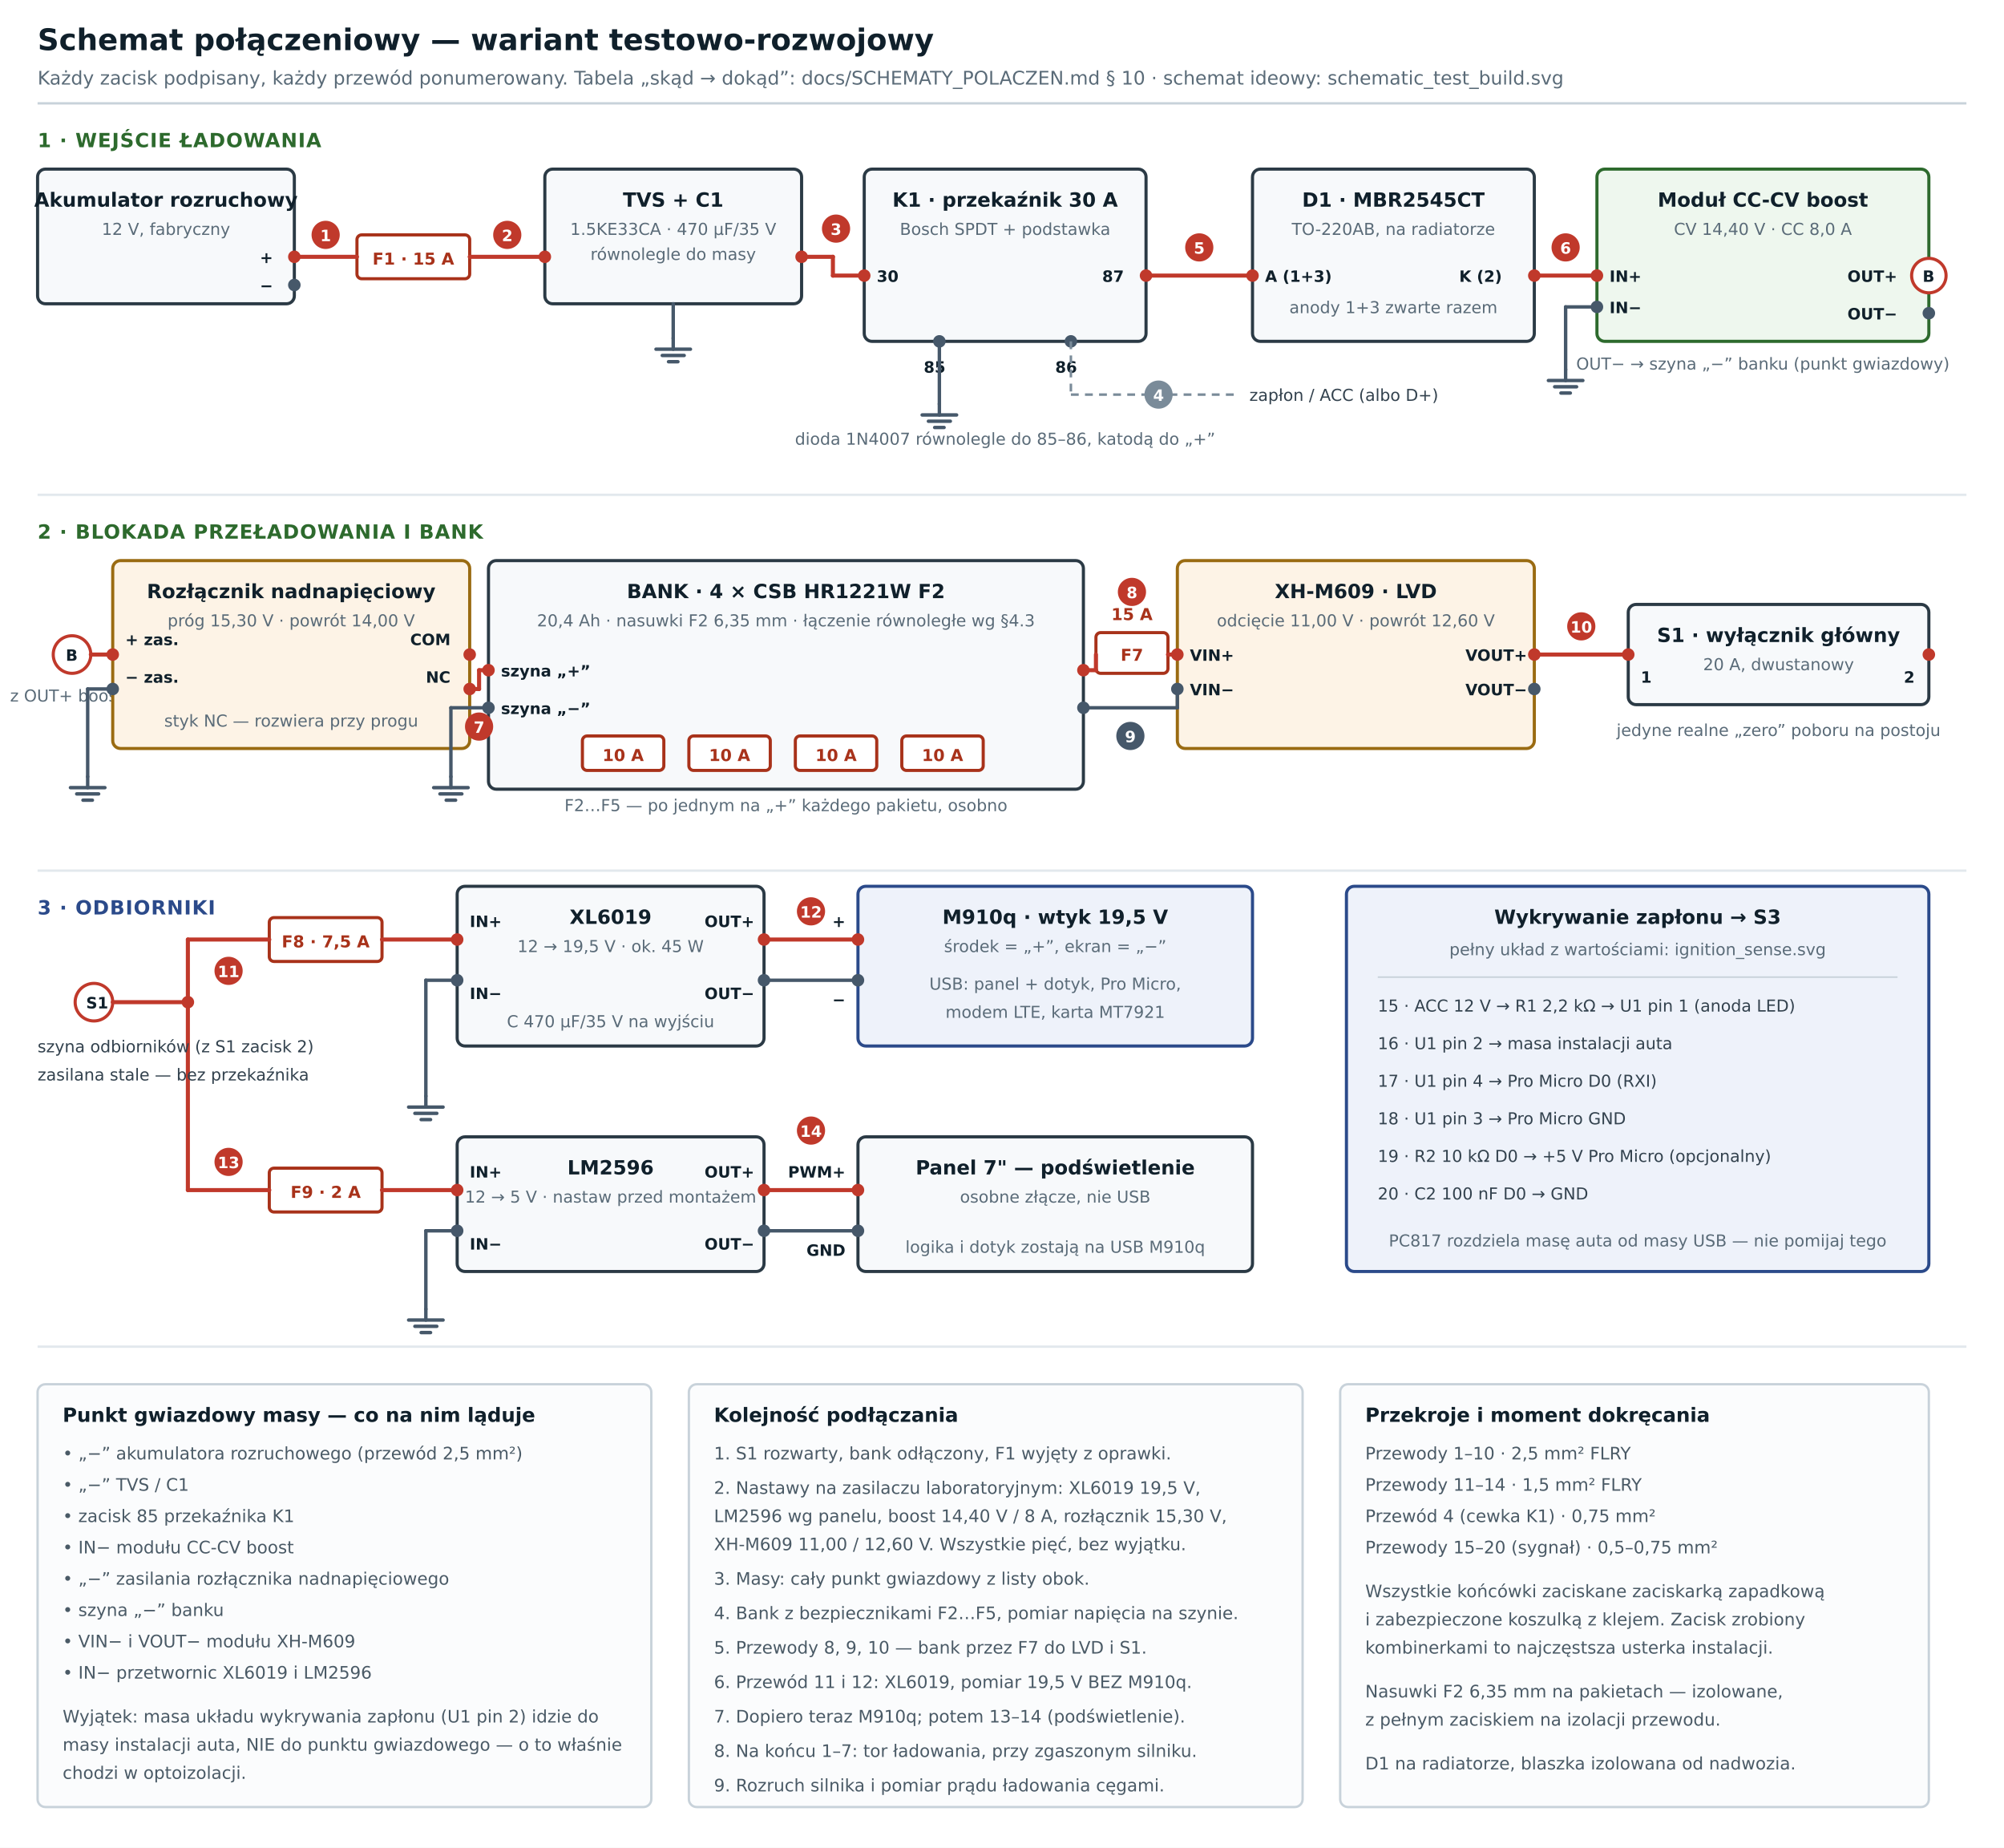
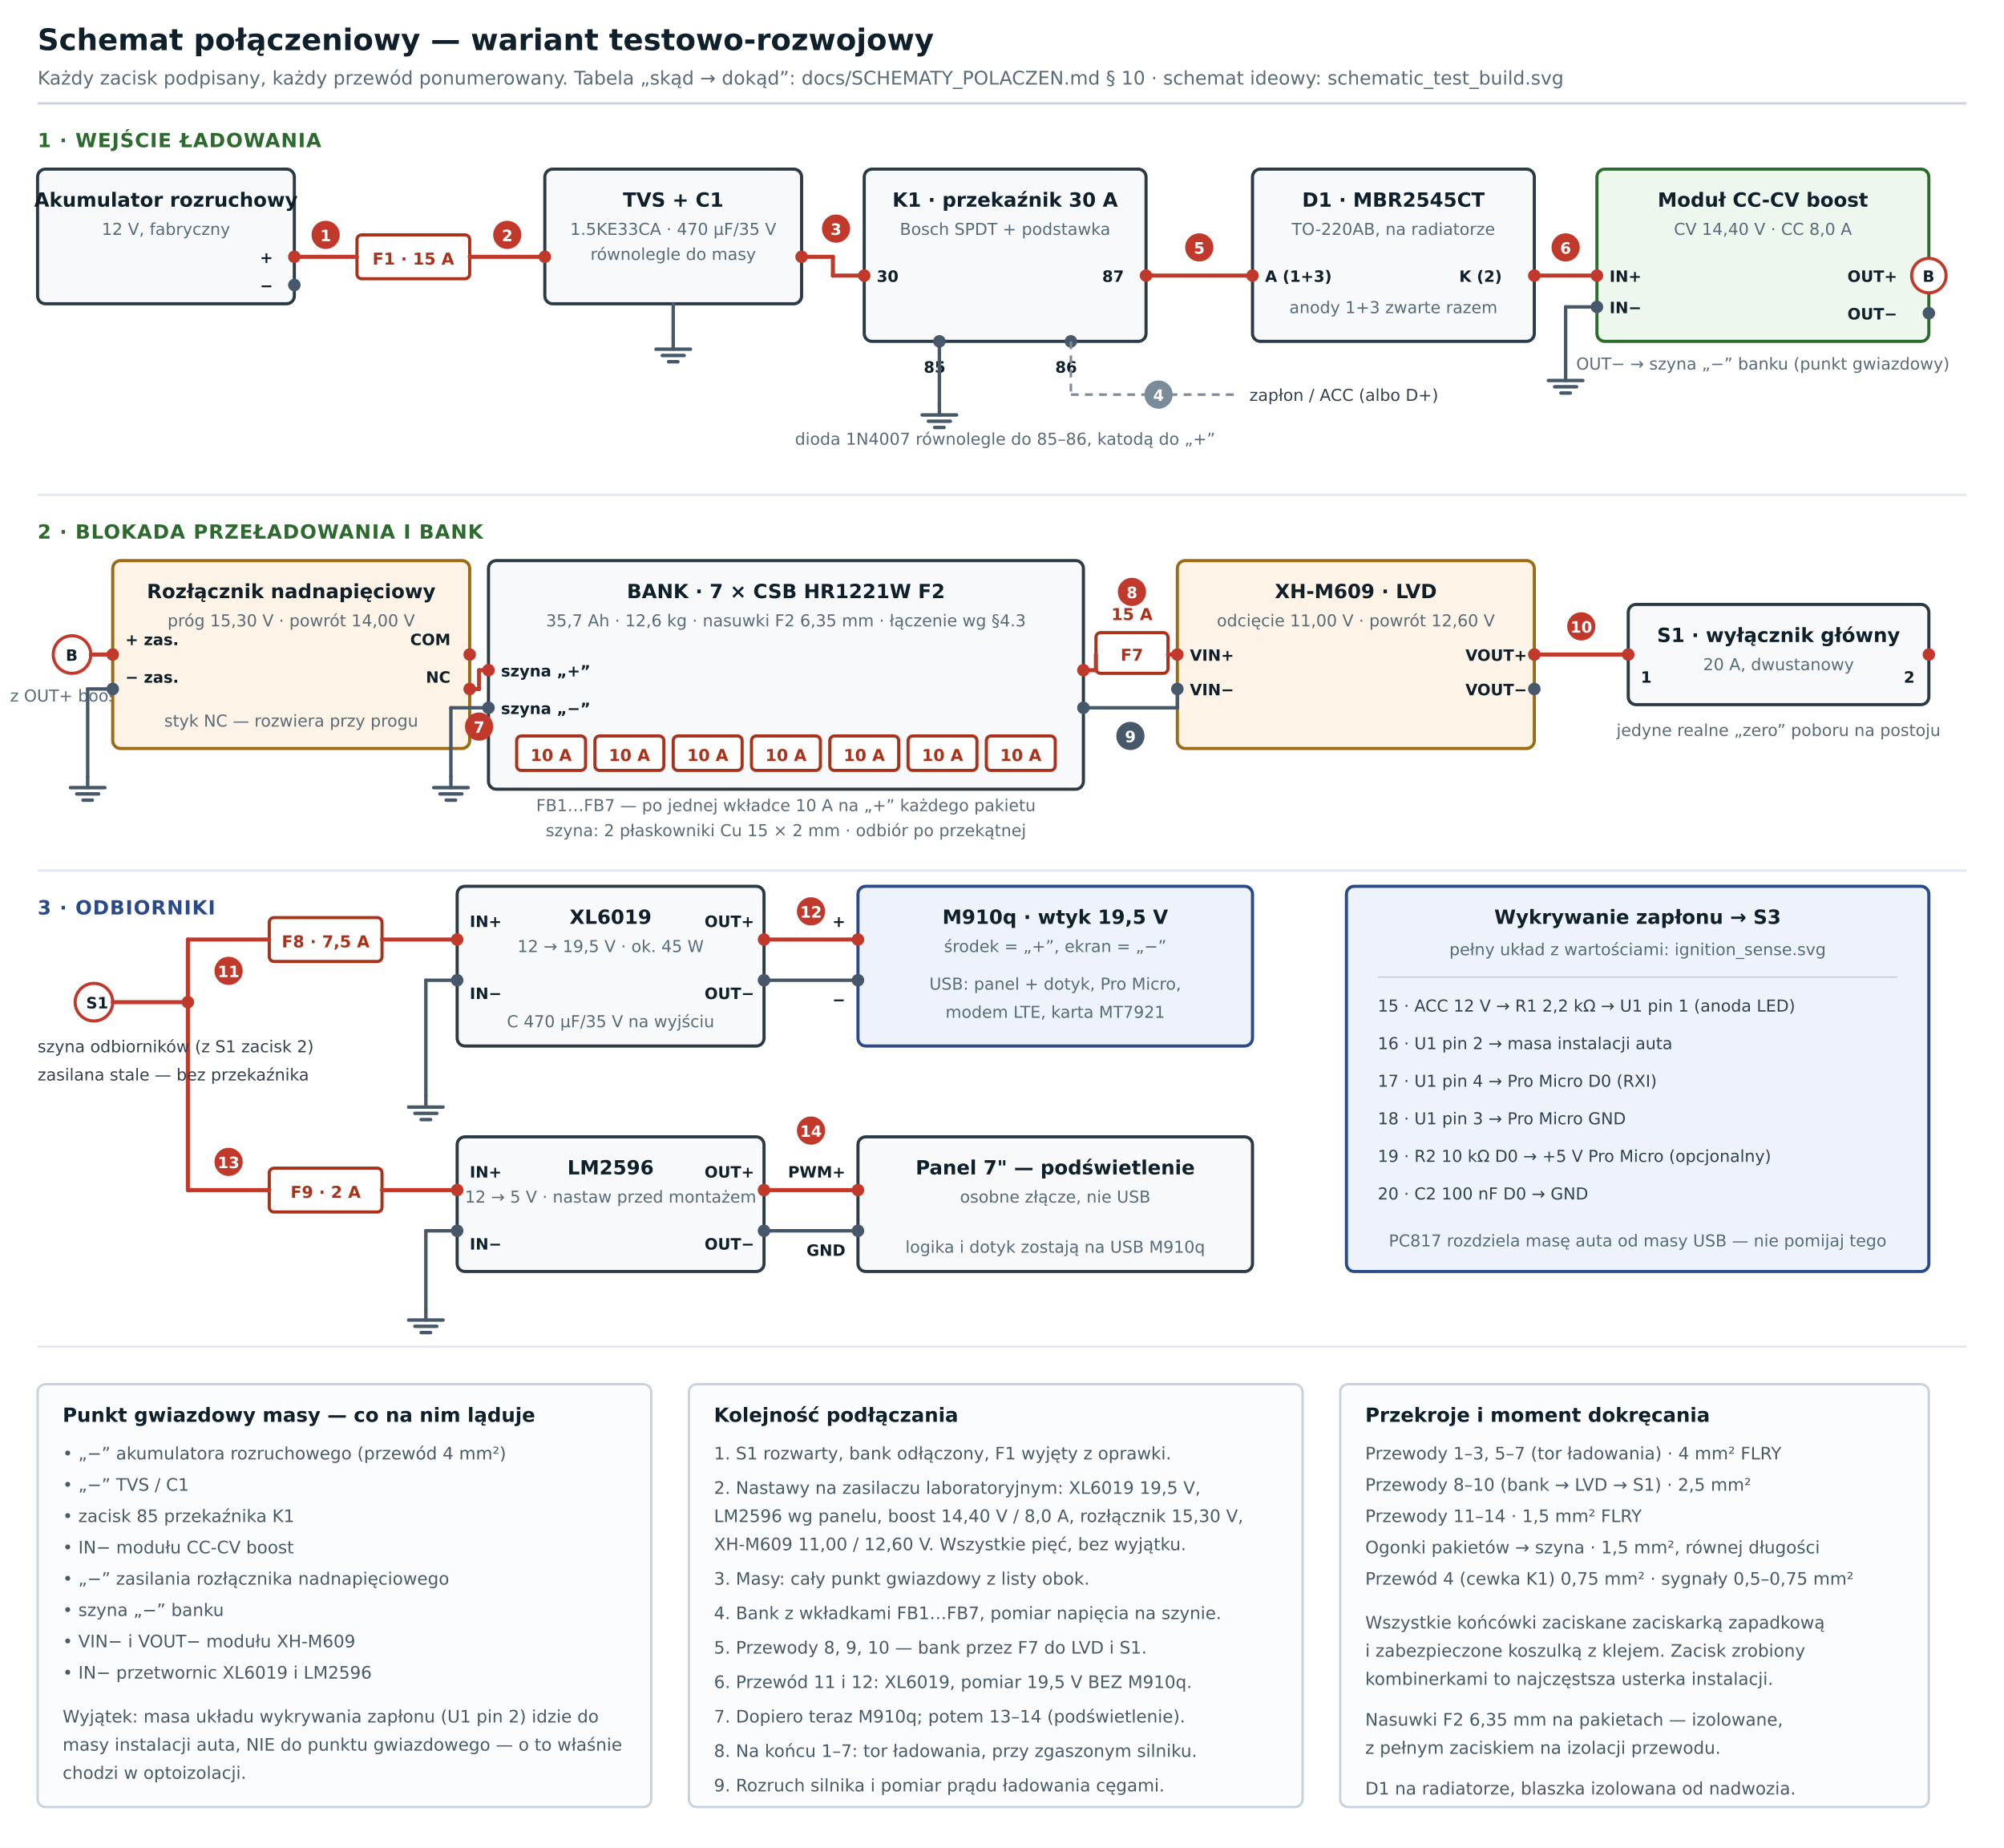
<svg xmlns="http://www.w3.org/2000/svg" xmlns:xlink="http://www.w3.org/1999/xlink" width="1280" height="1180" viewBox="0 0 1280 1180" font-family="DejaVu Sans, Verdana, sans-serif">
  <style>
    .bg   { fill: #ffffff; }
    .wp   { stroke: #c0392b; stroke-width: 2.6; fill: none; stroke-linecap: round; }
    .wg   { stroke: #46586a; stroke-width: 2.2; fill: none; stroke-linecap: round; }
    .wd   { stroke: #7a8b99; stroke-width: 1.6; fill: none; stroke-dasharray: 5 4; }
    .sym  { stroke: #1b2b36; stroke-width: 2; fill: none; }
    .blk  { fill: #f7f9fb; stroke: #2b3a45; stroke-width: 2; rx: 5; }
    .blkg { fill: #eef7ee; stroke: #2d6a2d; stroke-width: 2; rx: 5; }
    .blko { fill: #fdf3e6; stroke: #9a6b12; stroke-width: 2; rx: 5; }
    .blkb { fill: #eef2fa; stroke: #2b4a8a; stroke-width: 2; rx: 5; }
    .fbox { fill: #ffffff; stroke: #a8321a; stroke-width: 2; rx: 3; }
    .note { fill: #fbfcfd; stroke: #c8d2da; stroke-width: 1.5; rx: 5; }
    .ttl  { font-size: 19px; font-weight: bold; fill: #10202b; }
    .sub  { font-size: 12px; fill: #5a6b78; }
    .sec  { font-size: 12.5px; font-weight: bold; fill: #2d6a2d; letter-spacing: 0.5px; }
    .secb { font-size: 12.5px; font-weight: bold; fill: #2b4a8a; letter-spacing: 0.5px; }
    .mh   { font-size: 12.5px; font-weight: bold; fill: #10202b; text-anchor: middle; }
    .ms   { font-size: 10.5px; fill: #5a6b78; text-anchor: middle; }
    .tm   { font-size: 10px; font-weight: bold; fill: #10202b; }
    .fz   { font-size: 10.5px; font-weight: bold; fill: #a8321a; text-anchor: middle; }
    .wn   { font-size: 10px; font-weight: bold; fill: #ffffff; text-anchor: middle; }
    .nh   { font-size: 12.5px; font-weight: bold; fill: #10202b; }
    .nt   { font-size: 11px; fill: #4a5a66; }
    .lbl  { font-size: 10.5px; fill: #33424e; }
  </style>
  <defs>
    <g id="gnd">
      <line class="wg" x1="0" y1="0" x2="0" y2="7" />
      <line class="wg" x1="-11" y1="7" x2="11" y2="7" />
      <line class="wg" x1="-7" y1="11" x2="7" y2="11" />
      <line class="wg" x1="-3" y1="15" x2="3" y2="15" />
    </g>
  </defs>
  <rect class="bg" x="0" y="0" width="1280" height="1180" />
  <text class="ttl" x="24" y="32">Schemat połączeniowy — wariant testowo-rozwojowy</text>
  <text class="sub" x="24" y="54">Każdy zacisk podpisany, każdy przewód ponumerowany. Tabela „skąd → dokąd”: docs/SCHEMATY_POLACZEN.md § 10 · schemat ideowy: schematic_test_build.svg</text>
  <line x1="24" y1="66" x2="1256" y2="66" stroke="#c8d2da" stroke-width="1.5" />
  <text class="sec" x="24" y="94">1 · WEJŚCIE ŁADOWANIA</text>
  <rect class="blk" x="24" y="108" width="164" height="86" />
  <text class="mh" x="106" y="132">Akumulator rozruchowy</text>
  <text class="ms" x="106" y="150">12 V, fabryczny</text>
  <circle cx="188" cy="164" r="4" fill="#c0392b" />
  <text class="tm" x="166" y="168">+</text>
  <circle cx="188" cy="182" r="4" fill="#46586a" />
  <text class="tm" x="166" y="186">−</text>
  <rect class="fbox" x="228" y="150" width="72" height="28" />
  <text class="fz" x="264" y="169">F1 · 15 A</text>
  <line class="wp" x1="188" y1="164" x2="228" y2="164" />
  <line class="wp" x1="300" y1="164" x2="348" y2="164" />
  <circle cx="208" cy="150" r="9" fill="#c0392b" />
  <text class="wn" x="208" y="154">1</text>
  <circle cx="324" cy="150" r="9" fill="#c0392b" />
  <text class="wn" x="324" y="154">2</text>
  <rect class="blk" x="348" y="108" width="164" height="86" />
  <text class="mh" x="430" y="132">TVS + C1</text>
  <text class="ms" x="430" y="150">1.5KE33CA · 470 µF/35 V</text>
  <text class="ms" x="430" y="166">równolegle do masy</text>
  <circle cx="348" cy="164" r="4" fill="#c0392b" />
  <circle cx="512" cy="164" r="4" fill="#c0392b" />
  <line class="wg" x1="430" y1="194" x2="430" y2="216" />
  <use xlink:href="#gnd" x="430" y="216" />
  <rect class="blk" x="552" y="108" width="180" height="110" />
  <text class="mh" x="642" y="132">K1 · przekaźnik 30 A</text>
  <text class="ms" x="642" y="150">Bosch SPDT + podstawka</text>
  <circle cx="552" cy="176" r="4" fill="#c0392b" />
  <text class="tm" x="560" y="180">30</text>
  <circle cx="732" cy="176" r="4" fill="#c0392b" />
  <text class="tm" x="704" y="180">87</text>
  <circle cx="600" cy="218" r="4" fill="#46586a" />
  <text class="tm" x="590" y="238">85</text>
  <circle cx="684" cy="218" r="4" fill="#46586a" />
  <text class="tm" x="674" y="238">86</text>
  <line class="wp" x1="512" y1="164" x2="532" y2="164" />
  <line class="wp" x1="532" y1="164" x2="532" y2="176" />
  <line class="wp" x1="532" y1="176" x2="552" y2="176" />
  <circle cx="534" cy="146" r="9" fill="#c0392b" />
  <text class="wn" x="534" y="150">3</text>
  <line class="wg" x1="600" y1="218" x2="600" y2="258" />
  <use xlink:href="#gnd" x="600" y="258" />
  <line class="wd" x1="684" y1="218" x2="684" y2="252" />
  <line class="wd" x1="684" y1="252" x2="792" y2="252" />
  <text class="lbl" x="798" y="256">zapłon / ACC (albo D+)</text>
  <circle cx="740" cy="252" r="9" fill="#7a8b99" />
  <text class="wn" x="740" y="256">4</text>
  <text class="ms" x="642" y="284">dioda 1N4007 równolegle do 85–86, katodą do „+”</text>
  <rect class="blk" x="800" y="108" width="180" height="110" />
  <text class="mh" x="890" y="132">D1 · MBR2545CT</text>
  <text class="ms" x="890" y="150">TO-220AB, na radiatorze</text>
  <text class="ms" x="890" y="200">anody 1+3 zwarte razem</text>
  <circle cx="800" cy="176" r="4" fill="#c0392b" />
  <text class="tm" x="808" y="180">A (1+3)</text>
  <circle cx="980" cy="176" r="4" fill="#c0392b" />
  <text class="tm" x="932" y="180">K (2)</text>
  <line class="wp" x1="732" y1="176" x2="800" y2="176" />
  <circle cx="766" cy="158" r="9" fill="#c0392b" />
  <text class="wn" x="766" y="162">5</text>
  <rect class="blkg" x="1020" y="108" width="212" height="110" />
  <text class="mh" x="1126" y="132">Moduł CC-CV boost</text>
  <text class="ms" x="1126" y="150">CV 14,40 V · CC 8,0 A</text>
  <circle cx="1020" cy="176" r="4" fill="#c0392b" />
  <text class="tm" x="1028" y="180">IN+</text>
  <circle cx="1020" cy="196" r="4" fill="#46586a" />
  <text class="tm" x="1028" y="200">IN−</text>
  <circle cx="1232" cy="176" r="11" fill="#ffffff" stroke="#c0392b" stroke-width="2" />
  <text class="tm" x="1228" y="180">B</text>
  <text class="tm" x="1180" y="180">OUT+</text>
  <circle cx="1232" cy="200" r="4" fill="#46586a" />
  <text class="tm" x="1180" y="204">OUT−</text>
  <text class="ms" x="1126" y="236">OUT− → szyna „−” banku (punkt gwiazdowy)</text>
  <line class="wp" x1="980" y1="176" x2="1020" y2="176" />
  <circle cx="1000" cy="158" r="9" fill="#c0392b" />
  <text class="wn" x="1000" y="162">6</text>
  <line class="wg" x1="1020" y1="196" x2="1000" y2="196" />
  <line class="wg" x1="1000" y1="196" x2="1000" y2="236" />
  <use xlink:href="#gnd" x="1000" y="236" />
  <line x1="24" y1="316" x2="1256" y2="316" stroke="#e2e8ed" stroke-width="1.5" />
  <text class="sec" x="24" y="344">2 · BLOKADA PRZEŁADOWANIA I BANK</text>
  <circle cx="46" cy="418" r="12" fill="#ffffff" stroke="#c0392b" stroke-width="2" />
  <text class="tm" x="42" y="422">B</text>
  <text class="ms" x="46" y="448">z OUT+ boostu</text>
  <line class="wp" x1="58" y1="418" x2="72" y2="418" />
  <rect class="blko" x="72" y="358" width="228" height="120" />
  <text class="mh" x="186" y="382">Rozłącznik nadnapięciowy</text>
  <text class="ms" x="186" y="400">próg 15,30 V · powrót 14,00 V</text>
  <text class="ms" x="186" y="464">styk NC — rozwiera przy progu</text>
  <circle cx="72" cy="418" r="4" fill="#c0392b" />
  <text class="tm" x="80" y="412">+ zas.</text>
  <circle cx="72" cy="440" r="4" fill="#46586a" />
  <text class="tm" x="80" y="436">− zas.</text>
  <circle cx="300" cy="418" r="4" fill="#c0392b" />
  <text class="tm" x="262" y="412">COM</text>
  <circle cx="300" cy="440" r="4" fill="#c0392b" />
  <text class="tm" x="272" y="436">NC</text>
  <line class="wg" x1="72" y1="440" x2="56" y2="440" />
  <line class="wg" x1="56" y1="440" x2="56" y2="496" />
  <use xlink:href="#gnd" x="56" y="496" />
  <rect class="blk" x="312" y="358" width="380" height="146" />
-   <text class="mh" x="502" y="382">BANK · 4 × CSB HR1221W F2</text>
-   <text class="ms" x="502" y="400">20,4 Ah · nasuwki F2 6,35 mm · łączenie równoległe wg §4.3</text>
+   <text class="mh" x="502" y="382">BANK · 7 × CSB HR1221W F2</text>
+   <text class="ms" x="502" y="400">35,7 Ah · 12,6 kg · nasuwki F2 6,35 mm · łączenie wg §4.3</text>
  <circle cx="312" cy="428" r="4" fill="#c0392b" />
  <text class="tm" x="320" y="432">szyna „+”</text>
  <circle cx="312" cy="452" r="4" fill="#46586a" />
  <text class="tm" x="320" y="456">szyna „−”</text>
  <circle cx="692" cy="428" r="4" fill="#c0392b" />
  <circle cx="692" cy="452" r="4" fill="#46586a" />
-   <rect class="fbox" x="372" y="470" width="52" height="22" />
-   <text class="fz" x="398" y="486">10 A</text>
-   <rect class="fbox" x="440" y="470" width="52" height="22" />
-   <text class="fz" x="466" y="486">10 A</text>
-   <rect class="fbox" x="508" y="470" width="52" height="22" />
-   <text class="fz" x="534" y="486">10 A</text>
-   <rect class="fbox" x="576" y="470" width="52" height="22" />
+   <rect class="fbox" x="330" y="470" width="44" height="22" />
+   <text class="fz" x="352" y="486">10 A</text>
+   <rect class="fbox" x="380" y="470" width="44" height="22" />
+   <text class="fz" x="402" y="486">10 A</text>
+   <rect class="fbox" x="430" y="470" width="44" height="22" />
+   <text class="fz" x="452" y="486">10 A</text>
+   <rect class="fbox" x="480" y="470" width="44" height="22" />
+   <text class="fz" x="502" y="486">10 A</text>
+   <rect class="fbox" x="530" y="470" width="44" height="22" />
+   <text class="fz" x="552" y="486">10 A</text>
+   <rect class="fbox" x="580" y="470" width="44" height="22" />
  <text class="fz" x="602" y="486">10 A</text>
-   <text class="ms" x="502" y="518">F2…F5 — po jednym na „+” każdego pakietu, osobno</text>
+   <rect class="fbox" x="630" y="470" width="44" height="22" />
+   <text class="fz" x="652" y="486">10 A</text>
+   <text class="ms" x="502" y="518">FB1…FB7 — po jednej wkładce 10 A na „+” każdego pakietu</text>
+   <text class="ms" x="502" y="534">szyna: 2 płaskowniki Cu 15 × 2 mm · odbiór po przekątnej</text>
  <line class="wp" x1="300" y1="440" x2="306" y2="440" />
  <line class="wp" x1="306" y1="440" x2="306" y2="428" />
  <line class="wp" x1="306" y1="428" x2="312" y2="428" />
  <circle cx="306" cy="464" r="9" fill="#c0392b" />
  <text class="wn" x="306" y="468">7</text>
  <line class="wg" x1="312" y1="452" x2="288" y2="452" />
  <line class="wg" x1="288" y1="452" x2="288" y2="496" />
  <use xlink:href="#gnd" x="288" y="496" />
  <rect class="blko" x="752" y="358" width="228" height="120" />
  <text class="mh" x="866" y="382">XH-M609 · LVD</text>
  <text class="ms" x="866" y="400">odcięcie 11,00 V · powrót 12,60 V</text>
  <circle cx="752" cy="418" r="4" fill="#c0392b" />
  <text class="tm" x="760" y="422">VIN+</text>
  <circle cx="752" cy="440" r="4" fill="#46586a" />
  <text class="tm" x="760" y="444">VIN−</text>
  <circle cx="980" cy="418" r="4" fill="#c0392b" />
  <text class="tm" x="936" y="422">VOUT+</text>
  <circle cx="980" cy="440" r="4" fill="#46586a" />
  <text class="tm" x="936" y="444">VOUT−</text>
  <rect class="fbox" x="700" y="404" width="46" height="26" />
  <text class="fz" x="723" y="422">F7</text>
  <text class="fz" x="723" y="396">15 A</text>
  <line class="wp" x1="692" y1="428" x2="700" y2="428" />
  <line class="wp" x1="700" y1="428" x2="700" y2="418" />
  <line class="wp" x1="746" y1="418" x2="752" y2="418" />
  <circle cx="723" cy="378" r="9" fill="#c0392b" />
  <text class="wn" x="723" y="382">8</text>
  <line class="wg" x1="692" y1="452" x2="752" y2="452" />
  <line class="wg" x1="752" y1="452" x2="752" y2="440" />
  <circle cx="722" cy="470" r="9" fill="#46586a" />
  <text class="wn" x="722" y="474">9</text>
  <rect class="blk" x="1040" y="386" width="192" height="64" />
  <text class="mh" x="1136" y="410">S1 · wyłącznik główny</text>
  <text class="ms" x="1136" y="428">20 A, dwustanowy</text>
  <circle cx="1040" cy="418" r="4" fill="#c0392b" />
  <text class="tm" x="1048" y="436">1</text>
  <circle cx="1232" cy="418" r="4" fill="#c0392b" />
  <text class="tm" x="1216" y="436">2</text>
  <line class="wp" x1="980" y1="418" x2="1040" y2="418" />
  <circle cx="1010" cy="400" r="9" fill="#c0392b" />
  <text class="wn" x="1010" y="404">10</text>
  <text class="ms" x="1136" y="470">jedyne realne „zero” poboru na postoju</text>
  <line x1="24" y1="556" x2="1256" y2="556" stroke="#e2e8ed" stroke-width="1.5" />
  <text class="secb" x="24" y="584">3 · ODBIORNIKI</text>
  <circle cx="60" cy="640" r="12" fill="#ffffff" stroke="#c0392b" stroke-width="2" />
  <text class="tm" x="55" y="644">S1</text>
  <line class="wp" x1="72" y1="640" x2="120" y2="640" />
  <circle cx="120" cy="640" r="4" fill="#c0392b" />
  <line class="wp" x1="120" y1="600" x2="120" y2="760" />
  <text class="lbl" x="24" y="672">szyna odbiorników (z S1 zacisk 2)</text>
  <text class="lbl" x="24" y="690">zasilana stale — bez przekaźnika</text>
  <rect class="fbox" x="172" y="586" width="72" height="28" />
  <text class="fz" x="208" y="605">F8 · 7,5 A</text>
  <line class="wp" x1="120" y1="600" x2="172" y2="600" />
  <line class="wp" x1="244" y1="600" x2="292" y2="600" />
  <circle cx="146" cy="620" r="9" fill="#c0392b" />
  <text class="wn" x="146" y="624">11</text>
  <rect class="blk" x="292" y="566" width="196" height="102" />
  <text class="mh" x="390" y="590">XL6019</text>
  <text class="ms" x="390" y="608">12 → 19,5 V · ok. 45 W</text>
  <text class="ms" x="390" y="656">C 470 µF/35 V na wyjściu</text>
  <circle cx="292" cy="600" r="4" fill="#c0392b" />
  <text class="tm" x="300" y="592">IN+</text>
  <circle cx="292" cy="626" r="4" fill="#46586a" />
  <text class="tm" x="300" y="638">IN−</text>
  <circle cx="488" cy="600" r="4" fill="#c0392b" />
  <text class="tm" x="450" y="592">OUT+</text>
  <circle cx="488" cy="626" r="4" fill="#46586a" />
  <text class="tm" x="450" y="638">OUT−</text>
  <line class="wg" x1="292" y1="626" x2="272" y2="626" />
  <line class="wg" x1="272" y1="626" x2="272" y2="700" />
  <use xlink:href="#gnd" x="272" y="700" />
  <rect class="blkb" x="548" y="566" width="252" height="102" />
  <text class="mh" x="674" y="590">M910q · wtyk 19,5 V</text>
  <text class="ms" x="674" y="608">środek = „+”, ekran = „−”</text>
  <text class="ms" x="674" y="632">USB: panel + dotyk, Pro Micro,</text>
  <text class="ms" x="674" y="650">modem LTE, karta MT7921</text>
  <circle cx="548" cy="600" r="4" fill="#c0392b" />
  <text class="tm" x="540" y="592" text-anchor="end">+</text>
  <circle cx="548" cy="626" r="4" fill="#46586a" />
  <text class="tm" x="540" y="642" text-anchor="end">−</text>
  <line class="wp" x1="488" y1="600" x2="548" y2="600" />
  <line class="wg" x1="488" y1="626" x2="548" y2="626" />
  <circle cx="518" cy="582" r="9" fill="#c0392b" />
  <text class="wn" x="518" y="586">12</text>
  <rect class="fbox" x="172" y="746" width="72" height="28" />
  <text class="fz" x="208" y="765">F9 · 2 A</text>
  <line class="wp" x1="120" y1="760" x2="172" y2="760" />
  <line class="wp" x1="244" y1="760" x2="292" y2="760" />
  <circle cx="146" cy="742" r="9" fill="#c0392b" />
  <text class="wn" x="146" y="746">13</text>
  <rect class="blk" x="292" y="726" width="196" height="86" />
  <text class="mh" x="390" y="750">LM2596</text>
  <text class="ms" x="390" y="768">12 → 5 V · nastaw przed montażem</text>
  <circle cx="292" cy="760" r="4" fill="#c0392b" />
  <text class="tm" x="300" y="752">IN+</text>
  <circle cx="292" cy="786" r="4" fill="#46586a" />
  <text class="tm" x="300" y="798">IN−</text>
  <circle cx="488" cy="760" r="4" fill="#c0392b" />
  <text class="tm" x="450" y="752">OUT+</text>
  <circle cx="488" cy="786" r="4" fill="#46586a" />
  <text class="tm" x="450" y="798">OUT−</text>
  <line class="wg" x1="292" y1="786" x2="272" y2="786" />
  <line class="wg" x1="272" y1="786" x2="272" y2="836" />
  <use xlink:href="#gnd" x="272" y="836" />
  <rect class="blk" x="548" y="726" width="252" height="86" />
  <text class="mh" x="674" y="750">Panel 7" — podświetlenie</text>
  <text class="ms" x="674" y="768">osobne złącze, nie USB</text>
  <text class="ms" x="674" y="800">logika i dotyk zostają na USB M910q</text>
  <circle cx="548" cy="760" r="4" fill="#c0392b" />
  <text class="tm" x="540" y="752" text-anchor="end">PWM+</text>
  <circle cx="548" cy="786" r="4" fill="#46586a" />
  <text class="tm" x="540" y="802" text-anchor="end">GND</text>
  <line class="wp" x1="488" y1="760" x2="548" y2="760" />
  <line class="wg" x1="488" y1="786" x2="548" y2="786" />
  <circle cx="518" cy="722" r="9" fill="#c0392b" />
  <text class="wn" x="518" y="726">14</text>
  <rect class="blkb" x="860" y="566" width="372" height="246" />
  <text class="mh" x="1046" y="590">Wykrywanie zapłonu → S3</text>
  <text class="ms" x="1046" y="610">pełny układ z wartościami: ignition_sense.svg</text>
  <line x1="880" y1="624" x2="1212" y2="624" stroke="#c8d2da" />
  <text class="lbl" x="880" y="646">15 · ACC 12 V  →  R1 2,2 kΩ  →  U1 pin 1 (anoda LED)</text>
  <text class="lbl" x="880" y="670">16 · U1 pin 2  →  masa instalacji auta</text>
  <text class="lbl" x="880" y="694">17 · U1 pin 4  →  Pro Micro D0 (RXI)</text>
  <text class="lbl" x="880" y="718">18 · U1 pin 3  →  Pro Micro GND</text>
  <text class="lbl" x="880" y="742">19 · R2 10 kΩ  D0 → +5 V Pro Micro (opcjonalny)</text>
  <text class="lbl" x="880" y="766">20 · C2 100 nF  D0 → GND</text>
  <text class="ms" x="1046" y="796">PC817 rozdziela masę auta od masy USB — nie pomijaj tego</text>
  <line x1="24" y1="860" x2="1256" y2="860" stroke="#e2e8ed" stroke-width="1.5" />
  <rect class="note" x="24" y="884" width="392" height="270" />
  <text class="nh" x="40" y="908">Punkt gwiazdowy masy — co na nim ląduje</text>
-   <text class="nt" x="40" y="932">• „−” akumulatora rozruchowego (przewód 2,5 mm²)</text>
+   <text class="nt" x="40" y="932">• „−” akumulatora rozruchowego (przewód 4 mm²)</text>
  <text class="nt" x="40" y="952">• „−” TVS / C1</text>
  <text class="nt" x="40" y="972">• zacisk 85 przekaźnika K1</text>
  <text class="nt" x="40" y="992">• IN− modułu CC-CV boost</text>
  <text class="nt" x="40" y="1012">• „−” zasilania rozłącznika nadnapięciowego</text>
  <text class="nt" x="40" y="1032">• szyna „−” banku</text>
  <text class="nt" x="40" y="1052">• VIN− i VOUT− modułu XH-M609</text>
  <text class="nt" x="40" y="1072">• IN− przetwornic XL6019 i LM2596</text>
  <text class="nt" x="40" y="1100">Wyjątek: masa układu wykrywania zapłonu (U1 pin 2) idzie do</text>
  <text class="nt" x="40" y="1118">masy instalacji auta, NIE do punktu gwiazdowego — o to właśnie</text>
  <text class="nt" x="40" y="1136">chodzi w optoizolacji.</text>
  <rect class="note" x="440" y="884" width="392" height="270" />
  <text class="nh" x="456" y="908">Kolejność podłączania</text>
  <text class="nt" x="456" y="932">1.  S1 rozwarty, bank odłączony, F1 wyjęty z oprawki.</text>
  <text class="nt" x="456" y="954">2.  Nastawy na zasilaczu laboratoryjnym: XL6019 19,5 V,</text>
-   <text class="nt" x="456" y="972">     LM2596 wg panelu, boost 14,40 V / 8 A, rozłącznik 15,30 V,</text>
+   <text class="nt" x="456" y="972">     LM2596 wg panelu, boost 14,40 V / 8,0 A, rozłącznik 15,30 V,</text>
  <text class="nt" x="456" y="990">     XH-M609 11,00 / 12,60 V. Wszystkie pięć, bez wyjątku.</text>
  <text class="nt" x="456" y="1012">3.  Masy: cały punkt gwiazdowy z listy obok.</text>
-   <text class="nt" x="456" y="1034">4.  Bank z bezpiecznikami F2…F5, pomiar napięcia na szynie.</text>
+   <text class="nt" x="456" y="1034">4.  Bank z wkładkami FB1…FB7, pomiar napięcia na szynie.</text>
  <text class="nt" x="456" y="1056">5.  Przewody 8, 9, 10 — bank przez F7 do LVD i S1.</text>
  <text class="nt" x="456" y="1078">6.  Przewód 11 i 12: XL6019, pomiar 19,5 V BEZ M910q.</text>
  <text class="nt" x="456" y="1100">7.  Dopiero teraz M910q; potem 13–14 (podświetlenie).</text>
  <text class="nt" x="456" y="1122">8.  Na końcu 1–7: tor ładowania, przy zgaszonym silniku.</text>
  <text class="nt" x="456" y="1144">9.  Rozruch silnika i pomiar prądu ładowania cęgami.</text>
  <rect class="note" x="856" y="884" width="376" height="270" />
  <text class="nh" x="872" y="908">Przekroje i moment dokręcania</text>
-   <text class="nt" x="872" y="932">Przewody 1–10  ·  2,5 mm² FLRY</text>
-   <text class="nt" x="872" y="952">Przewody 11–14  ·  1,5 mm² FLRY</text>
-   <text class="nt" x="872" y="972">Przewód 4 (cewka K1)  ·  0,75 mm²</text>
-   <text class="nt" x="872" y="992">Przewody 15–20 (sygnał)  ·  0,5–0,75 mm²</text>
-   <text class="nt" x="872" y="1020">Wszystkie końcówki zaciskane zaciskarką zapadkową</text>
-   <text class="nt" x="872" y="1038">i zabezpieczone koszulką z klejem. Zacisk zrobiony</text>
-   <text class="nt" x="872" y="1056">kombinerkami to najczęstsza usterka instalacji.</text>
-   <text class="nt" x="872" y="1084">Nasuwki F2 6,35 mm na pakietach — izolowane,</text>
-   <text class="nt" x="872" y="1102">z pełnym zaciskiem na izolacji przewodu.</text>
-   <text class="nt" x="872" y="1130">D1 na radiatorze, blaszka izolowana od nadwozia.</text>
+   <text class="nt" x="872" y="932">Przewody 1–3, 5–7 (tor ładowania)  ·  4 mm² FLRY</text>
+   <text class="nt" x="872" y="952">Przewody 8–10 (bank → LVD → S1)  ·  2,5 mm²</text>
+   <text class="nt" x="872" y="972">Przewody 11–14  ·  1,5 mm² FLRY</text>
+   <text class="nt" x="872" y="992">Ogonki pakietów → szyna  ·  1,5 mm², równej długości</text>
+   <text class="nt" x="872" y="1012">Przewód 4 (cewka K1) 0,75 mm² · sygnały 0,5–0,75 mm²</text>
+   <text class="nt" x="872" y="1040">Wszystkie końcówki zaciskane zaciskarką zapadkową</text>
+   <text class="nt" x="872" y="1058">i zabezpieczone koszulką z klejem. Zacisk zrobiony</text>
+   <text class="nt" x="872" y="1076">kombinerkami to najczęstsza usterka instalacji.</text>
+   <text class="nt" x="872" y="1102">Nasuwki F2 6,35 mm na pakietach — izolowane,</text>
+   <text class="nt" x="872" y="1120">z pełnym zaciskiem na izolacji przewodu.</text>
+   <text class="nt" x="872" y="1146">D1 na radiatorze, blaszka izolowana od nadwozia.</text>
</svg>
